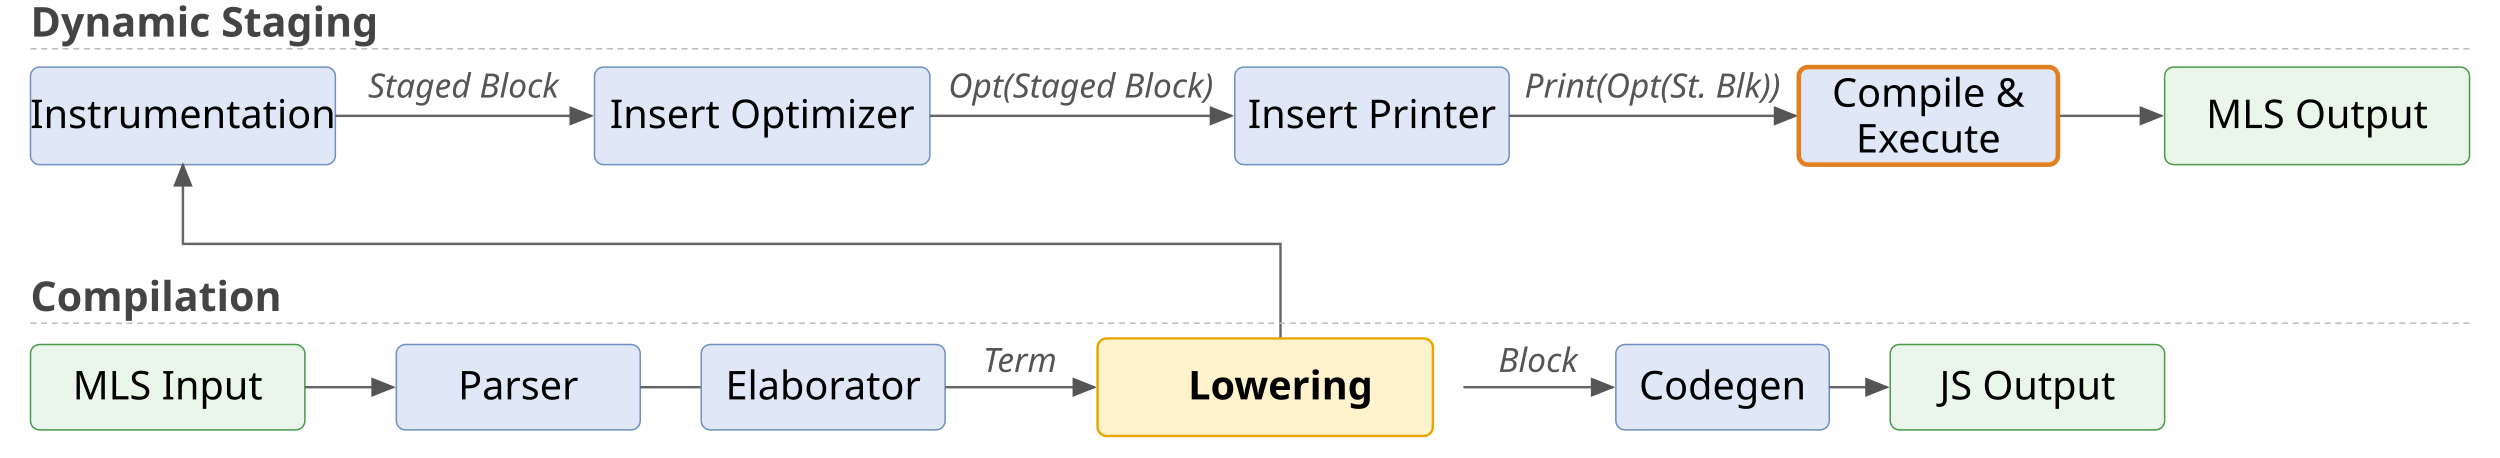
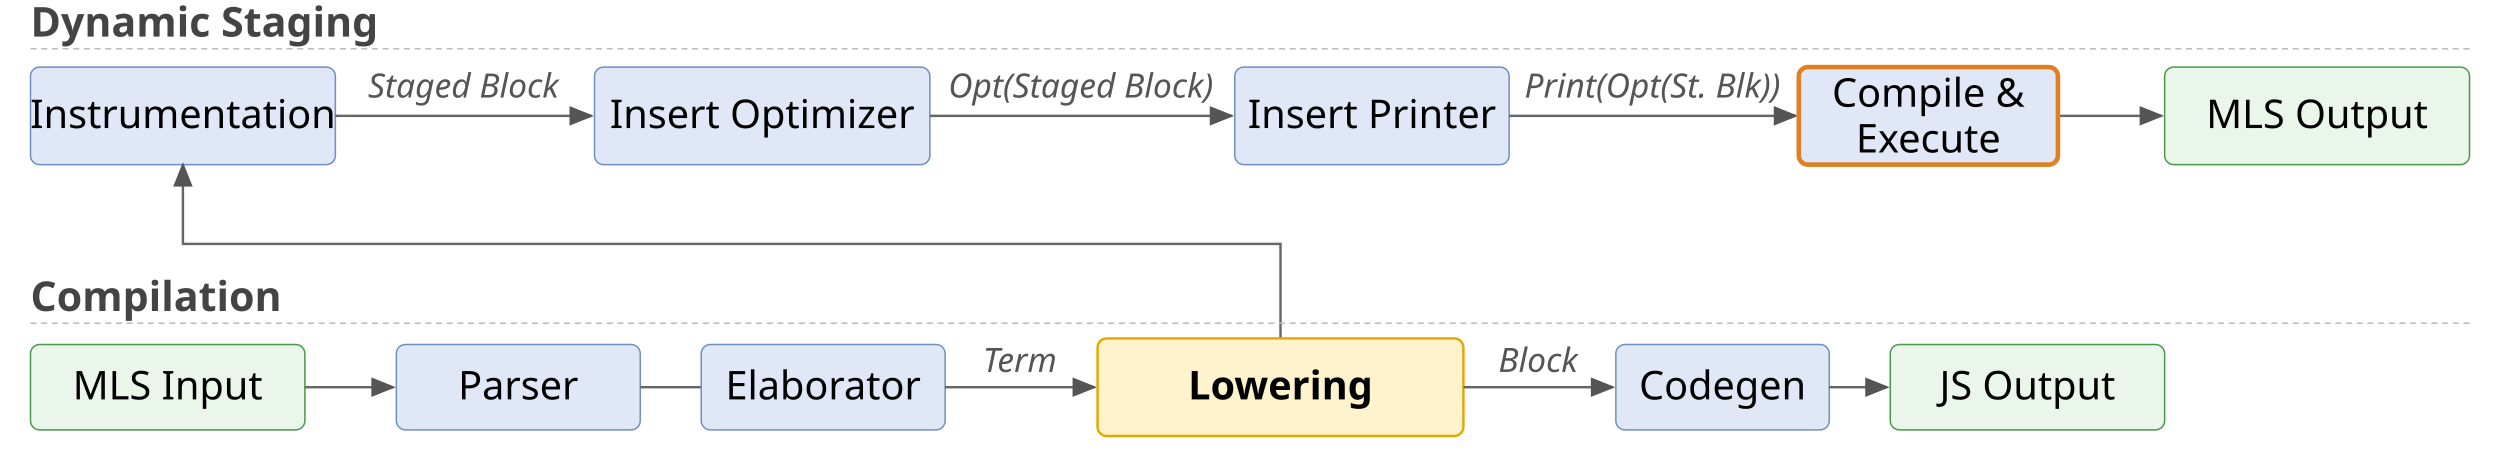
<svg xmlns="http://www.w3.org/2000/svg" viewBox="0 0 1640 300" font-family="sans-serif" xml:space="preserve">
  <defs>
    <marker id="a" markerWidth="10" markerHeight="8" refX="9" refY="4" orient="auto">
      <path d="M0,0 L0,8 L10,4 z" fill="#555" />
    </marker>
    <marker id="ah" markerWidth="10" markerHeight="8" refX="9" refY="4" orient="auto">
      <path d="M0,0 L0,8 L10,4 z" fill="#e08020" />
    </marker>
    <style>
      .mono { font-family: Menlo, Consolas, monospace; font-size: 30px; }
      .ttl  { font-weight: bold; font-size: 32px; }
      .lbl  { font-size: 22px; font-style: italic; fill: #555; }
      .row  { font-weight: bold; font-size: 27px; fill: #444; }
      .hl   { stroke: #e08020; stroke-width: 3; fill: none; }
      text  { font-size: 26px; }
    </style>
  </defs>
  <text x="20" y="24" class="row">Dynamic Staging</text>
  <line x1="20" y1="32" x2="1620" y2="32" stroke="#bbb" stroke-dasharray="4,3" />
  <rect x="20" y="44" width="200" height="64" rx="6" fill="#e0e8f8" stroke="#7090c0" />
  <text x="120" y="84" text-anchor="middle">Instrumentation</text>
  <rect x="390" y="44" width="220" height="64" rx="6" fill="#e0e8f8" stroke="#7090c0" />
  <text x="500" y="84" text-anchor="middle">Insert Optimizer</text>
  <rect x="810" y="44" width="180" height="64" rx="6" fill="#e0e8f8" stroke="#7090c0" />
  <text x="900" y="84" text-anchor="middle">Insert Printer</text>
  <rect x="1180" y="44" width="170" height="64" rx="6" fill="#e0e8f8" stroke="#7090c0" />
  <text x="1265" y="70" text-anchor="middle">Compile &amp;</text>
  <text x="1265" y="100" text-anchor="middle">Execute</text>
  <rect x="1420" y="44" width="200" height="64" rx="6" fill="#eaf6ea" stroke="#4a9a4a" />
  <text x="1520" y="84" text-anchor="middle" font-size="22">MLS Output</text>
  <line x1="220" y1="76" x2="388" y2="76" stroke="#666" stroke-width="1.6" marker-end="url(#a)" />
  <text x="304" y="64" text-anchor="middle" class="lbl">Staged Block</text>
  <line x1="610" y1="76" x2="808" y2="76" stroke="#666" stroke-width="1.6" marker-end="url(#a)" />
  <text x="709" y="64" text-anchor="middle" class="lbl">Opt(Staged Block)</text>
  <line x1="990" y1="76" x2="1178" y2="76" stroke="#666" stroke-width="1.6" marker-end="url(#a)" />
  <text x="1084" y="64" text-anchor="middle" class="lbl">Print(Opt(St. Blk))</text>
  <line x1="1350" y1="76" x2="1418" y2="76" stroke="#666" stroke-width="1.6" marker-end="url(#a)" />
  <path d="M 840 222 L 840 160 L 120 160 L 120 108" fill="none" stroke="#666" stroke-width="1.6" marker-end="url(#a)" />
  <text x="20" y="204" class="row">Compilation</text>
  <line x1="20" y1="212" x2="1620" y2="212" stroke="#bbb" stroke-dasharray="4,3" />
  <rect x="20" y="226" width="180" height="56" rx="6" fill="#eaf6ea" stroke="#4a9a4a" />
  <text x="110" y="262" text-anchor="middle">MLS Input</text>
  <line x1="200" y1="254" x2="258" y2="254" stroke="#666" stroke-width="1.6" marker-end="url(#a)" />
  <rect x="260" y="226" width="160" height="56" rx="6" fill="#e0e8f8" stroke="#7090c0" />
  <text x="340" y="262" text-anchor="middle">Parser</text>
  <line x1="420" y1="254" x2="478" y2="254" stroke="#666" stroke-width="1.6" marker-end="url(#a)" />
  <rect x="460" y="226" width="160" height="56" rx="6" fill="#e0e8f8" stroke="#7090c0" />
  <text x="540" y="262" text-anchor="middle">Elaborator</text>
  <line x1="620" y1="254" x2="718" y2="254" stroke="#666" stroke-width="1.6" marker-end="url(#a)" />
  <text x="669" y="244" text-anchor="middle" class="lbl">Term</text>
-   <rect x="720" y="222" width="220" height="64" rx="6" fill="#fff3cd" stroke="#e6a800" stroke-width="1.6" />
+   <rect x="720" y="222" width="240" height="64" rx="6" fill="#fff3cd" stroke="#e6a800" stroke-width="1.6" />
  <text x="840" y="262" text-anchor="middle" font-weight="bold">Lowering</text>
  <line x1="960" y1="254" x2="1058" y2="254" stroke="#666" stroke-width="1.6" marker-end="url(#a)" />
  <text x="1009" y="244" text-anchor="middle" class="lbl">Block</text>
  <rect x="1060" y="226" width="140" height="56" rx="6" fill="#e0e8f8" stroke="#7090c0" />
  <text x="1130" y="262" text-anchor="middle">Codegen</text>
  <line x1="1200" y1="254" x2="1238" y2="254" stroke="#666" stroke-width="1.6" marker-end="url(#a)" />
  <rect x="1240" y="226" width="180" height="56" rx="6" fill="#eaf6ea" stroke="#4a9a4a" />
  <text x="1330" y="262" text-anchor="middle">JS Output</text>
  <rect x="1180" y="44" width="170" height="64" rx="6" fill="none" stroke="#e08020" stroke-width="3" />
</svg>
